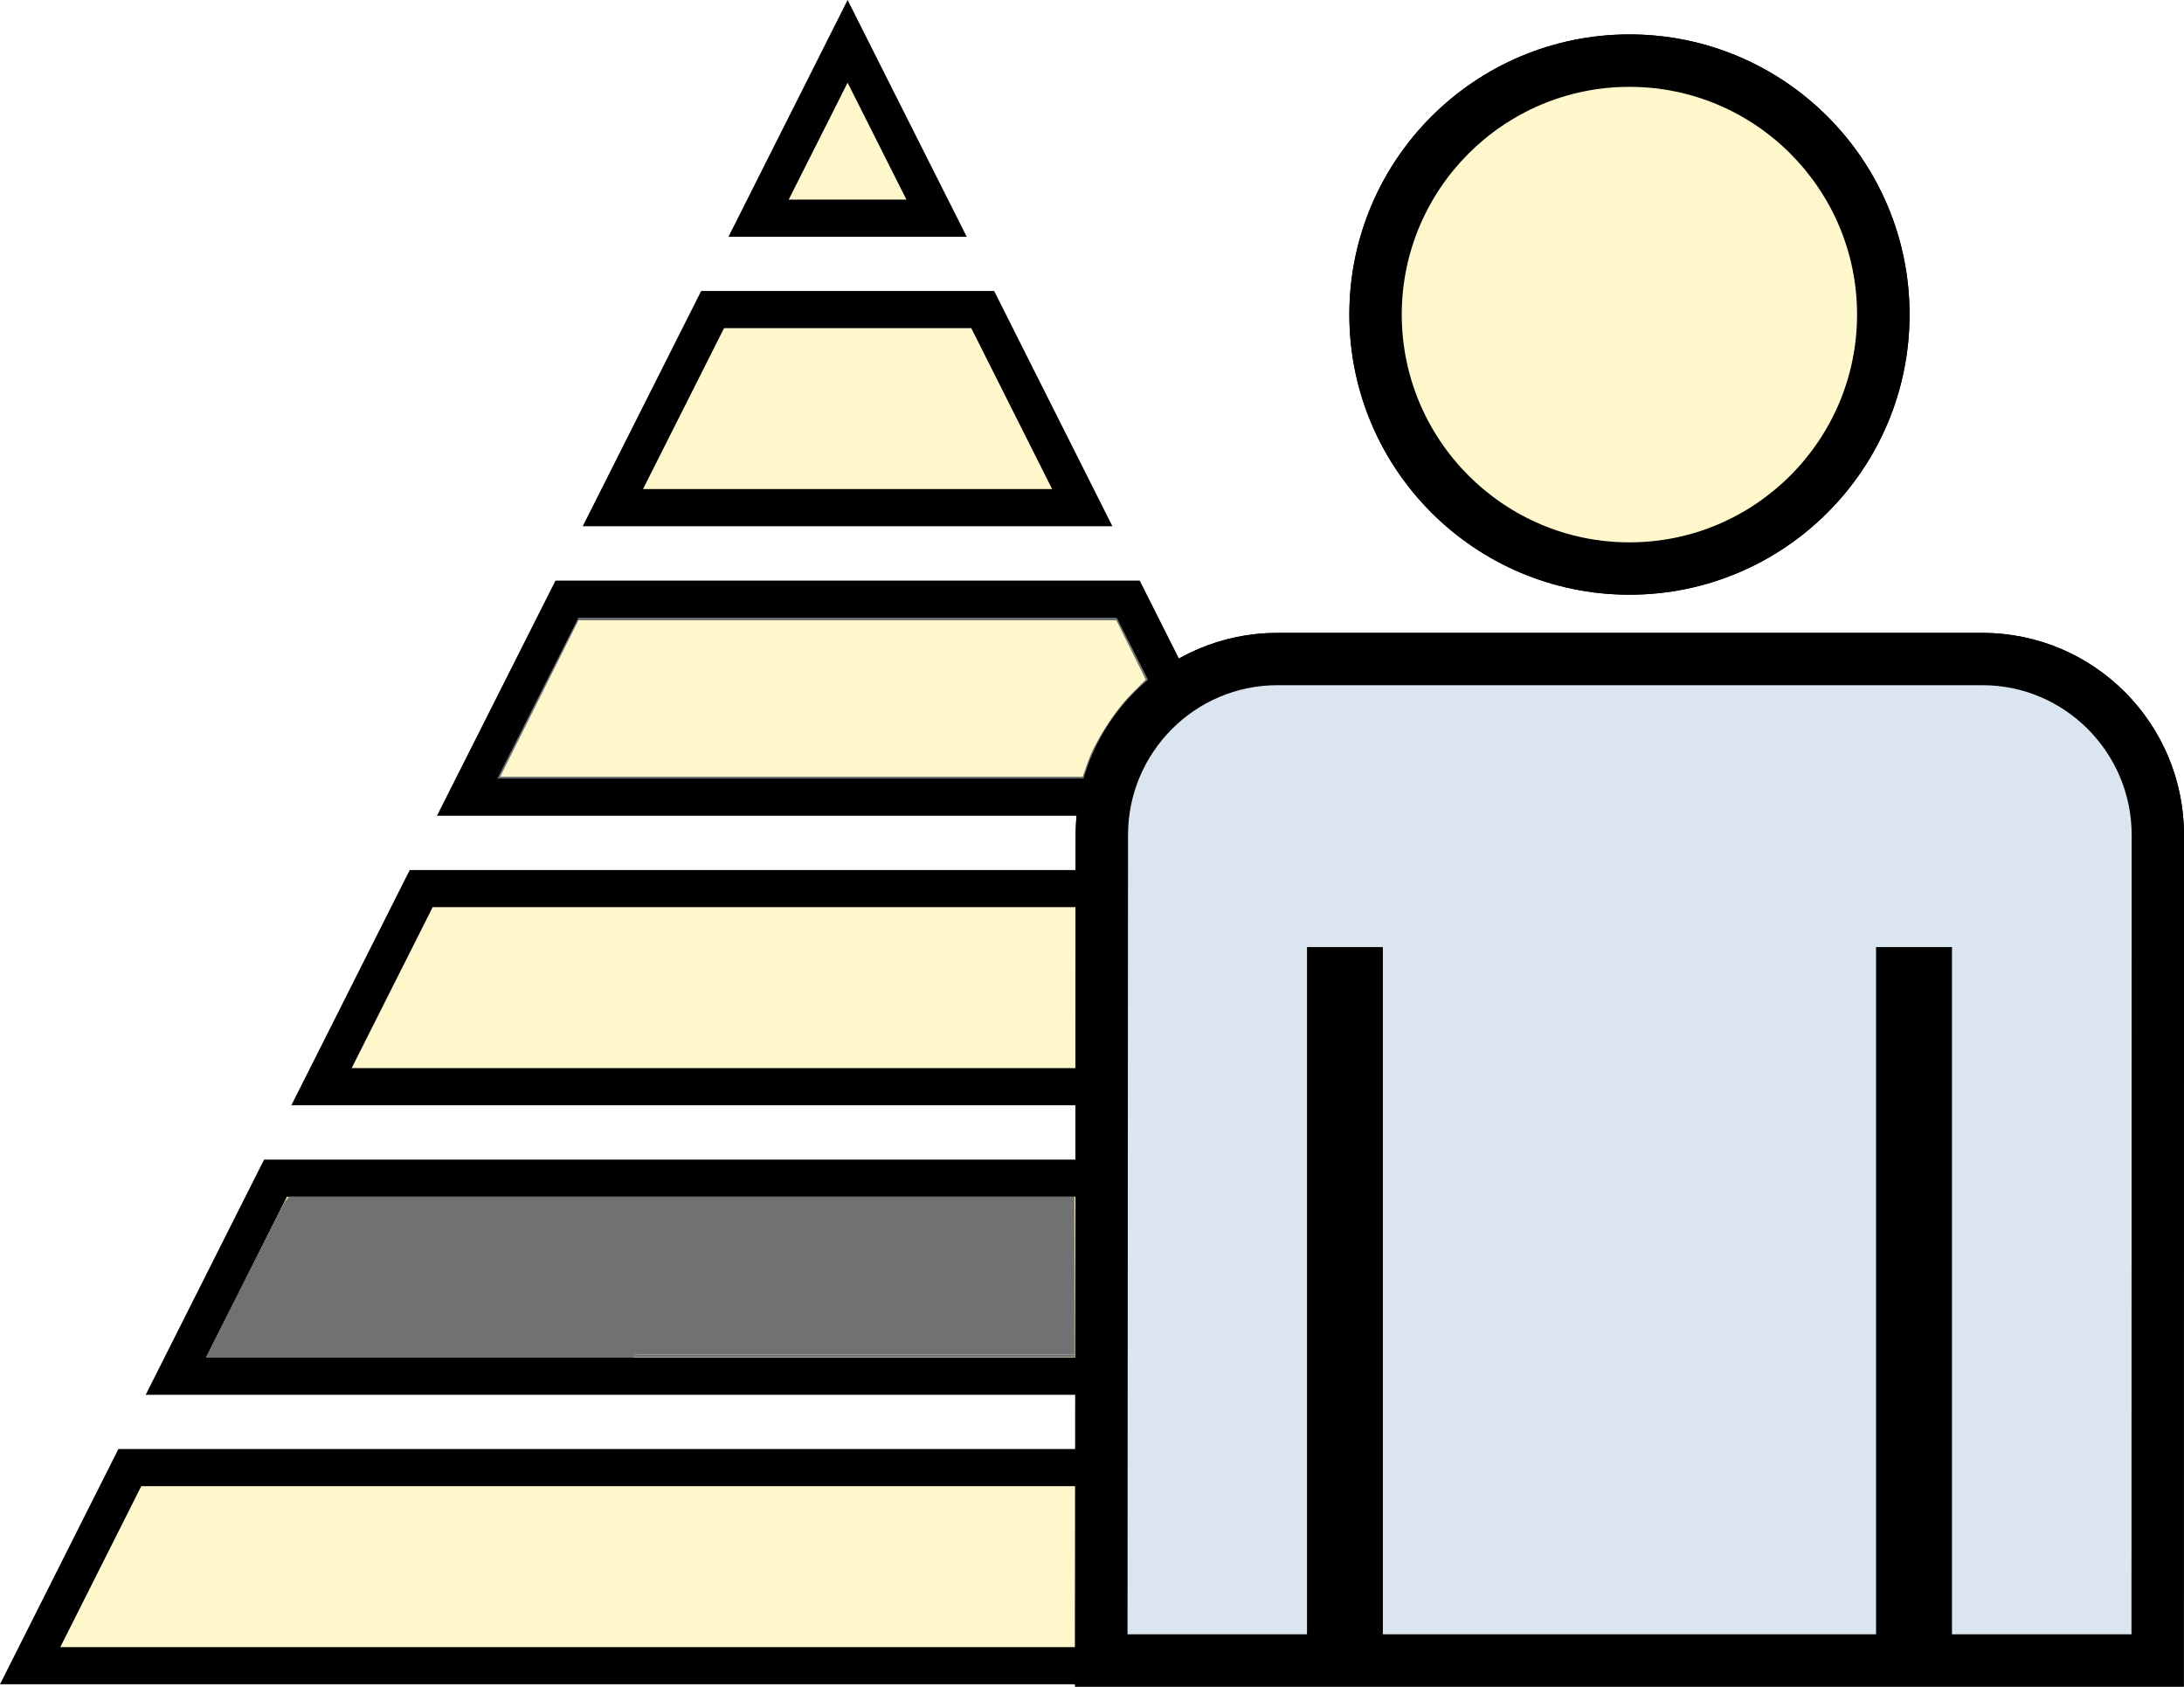
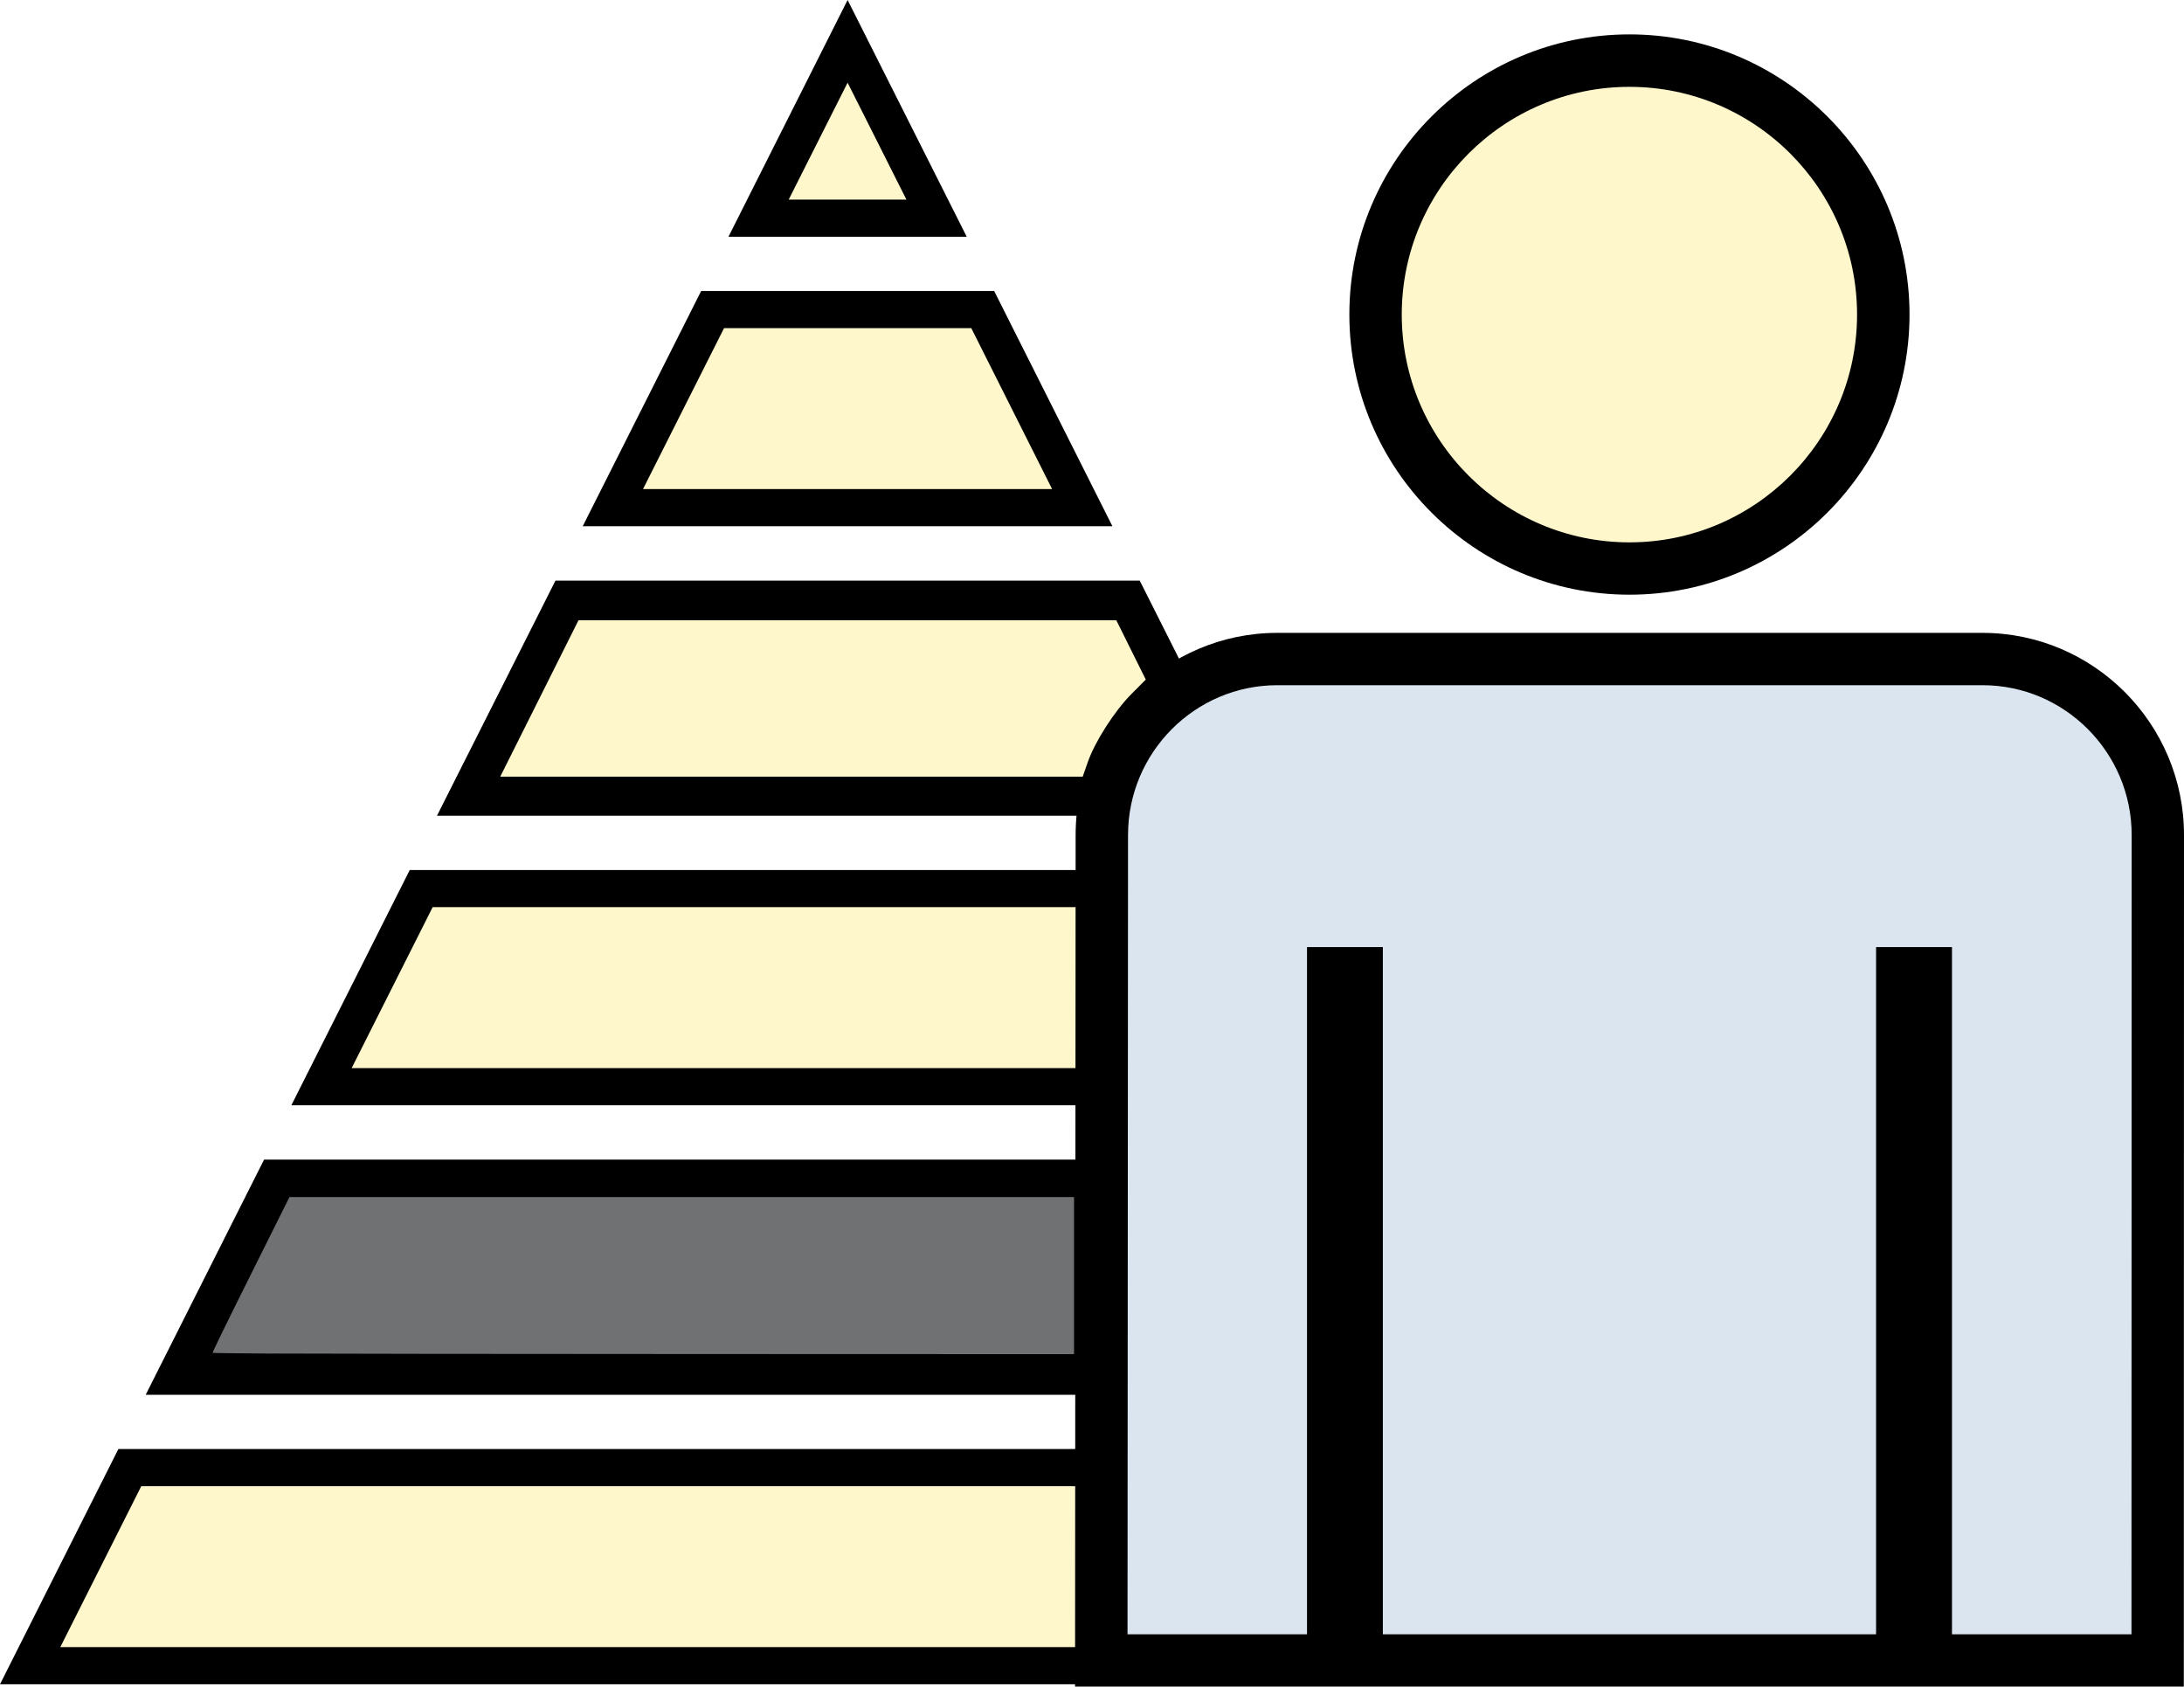
<svg xmlns="http://www.w3.org/2000/svg" version="1.1" id="Ebene_1" x="0px" y="0px" width="34.556" height="26.685" viewBox="0 0 34.556 26.685" enable-background="new 0 0 52 44" xml:space="preserve">
  <defs id="defs47">
- 	
- 	
- 	
- 	
- 	
- 	
- 	
- 	
- 	
- 	
- 	
- 	
- 	
- 	
- 	
- </defs>
-   <g id="total" transform="translate(-7.42,-8.129)">
-     <polygon points="7.42,34.777 34.24,34.777 32.368,31.055 9.293,31.055 " id="polygon2" />
-     <polygon fill="#fff7cc" points="33.288,34.189 8.374,34.189 9.655,31.643 32.006,31.643 " id="polygon4" />
-     <polygon points="22.716,11.875 18.946,11.875 20.831,8.129 " id="polygon6" />
-     <polygon fill="#fff7cc" points="19.899,11.287 21.762,11.287 20.831,9.437 " id="polygon8" />
-     <polygon points="16.64,16.455 25.021,16.455 23.15,12.733 18.514,12.733 " id="polygon10" />
-     <polygon fill="#fff7cc" points="24.067,15.867 17.594,15.867 18.876,13.321 22.788,13.321 " id="polygon12" />
-     <polygon points="16.39,17.609 14.812,20.742 26.849,20.742 25.272,17.609 " id="polygon14" />
-     <polygon points="16.209,17.315 25.453,17.315 27.326,21.035 14.334,21.035 " id="polygon16" />
-     <polygon fill="#707173" points="25.091,17.903 16.571,17.903 15.289,20.447 26.372,20.447 " id="polygon18" style="fill:#707173;fill-opacity:1" />
-     <polygon points="13.903,21.894 27.758,21.894 29.632,25.616 12.03,25.616 " id="polygon20" />
-     <polygon fill="#fff7cc" points="27.396,22.481 14.266,22.481 12.984,25.028 28.678,25.028 " id="polygon22" />
-     <polygon points="11.598,26.476 30.063,26.476 31.937,30.197 9.725,30.197 " id="polygon24" />
-     <polygon fill="#fff7cc" points="29.701,27.063 11.96,27.063 10.679,29.609 30.982,29.609 " id="polygon26" />
-     <circle fill="#e3e7f3" stroke="#000000" stroke-width="0.828" cx="33.202" cy="13.106" r="4.018" id="circle28" />
-     <g id="g40">
-       <path fill="#e3e7f3" stroke="#000000" stroke-width="0.828" d="M 38.787,18.557 H 27.63 c -1.54,0 -2.776,1.247 -2.776,2.785 L 24.845,34.4 h 3.386 V 23.527 h 0.654 V 34.4 h 8.633 V 23.527 h 0.653 V 34.4 h 3.387 l 0.004,-13.059 c 0,-1.537 -1.239,-2.784 -2.775,-2.784 z" id="path30" />
-       <path d="M 41.973,34.814 H 24.43 L 24.439,21.34 c 0,-1.764 1.431,-3.198 3.191,-3.198 h 11.157 c 1.758,0 3.189,1.435 3.189,3.199 z" id="path32" />
-       <path fill="#dbe5ef" d="m 41.145,33.986 0.003,-12.645 c 0,-1.307 -1.06,-2.371 -2.36,-2.371 H 27.63 c -1.302,0 -2.362,1.064 -2.362,2.371 L 25.26,33.986 H 28.1 V 23.113 h 1.2 v 10.873 h 7.804 V 23.113 h 1.201 v 10.873 z" id="path34" />
-       <path d="m 33.202,17.538 c -2.444,0 -4.432,-1.988 -4.432,-4.433 0,-2.444 1.988,-4.432 4.432,-4.432 2.443,0 4.431,1.988 4.431,4.432 0,2.445 -1.988,4.433 -4.431,4.433 z" id="path36" />
-       <path fill="#fff7cc" d="m 33.202,9.503 c -1.987,0 -3.603,1.616 -3.603,3.603 0,1.987 1.616,3.604 3.603,3.604 1.986,0 3.601,-1.617 3.601,-3.604 0,-1.987 -1.615,-3.603 -3.601,-3.603 z" id="path38" />
-     </g>
-     <path style="fill:#707173;fill-opacity:1;stroke-width:0.053" d="m 10.774,29.536 c 0,-0.015 0.275,-0.576 0.611,-1.247 l 0.611,-1.22 h 6.21 6.21 v 1.247 1.247 h -6.82 c -3.751,0 -6.82,-0.012 -6.82,-0.027 z" id="path754" />
-     <path style="fill:#707173;fill-opacity:1;stroke-width:0.009" d="m 10.832,29.318 c 0.079,-0.156 0.365,-0.726 0.637,-1.267 0.312,-0.62 0.499,-0.983 0.508,-0.983 0.009,0 -0.164,0.356 -0.487,1.002 -0.592,1.184 -0.724,1.456 -0.712,1.468 0.018,0.018 2.601,0.026 8.064,0.026 l 5.58,2.74e-4 0.002,-1.25 0.002,-1.25 0.002,1.269 0.002,1.269 H 17.561 10.689 Z" id="path756" />
-     <path style="fill:#707173;fill-opacity:1;stroke-width:0.009" d="m 11.735,29.545 c -0.52,-0.004 -0.948,-0.009 -0.95,-0.011 -0.007,-0.007 0.161,-0.352 0.692,-1.417 l 0.523,-1.049 h 6.207 6.207 v 1.243 1.243 l -5.866,-0.002 c -3.227,-8.88e-4 -6.292,-0.005 -6.812,-0.008 z" id="path758" />
-     <path style="fill:#707173;fill-opacity:1;stroke-width:0.009" d="m 11.735,29.545 c -0.52,-0.004 -0.948,-0.009 -0.95,-0.011 -0.007,-0.007 0.163,-0.356 0.692,-1.417 l 0.523,-1.049 h 6.207 6.207 v 1.243 1.243 l -5.866,-0.002 c -3.227,-8.88e-4 -6.292,-0.005 -6.812,-0.008 z" id="path760" />
-     <path style="fill:#707173;fill-opacity:1;stroke-width:0.009" d="m 11.735,29.545 c -0.52,-0.004 -0.948,-0.008 -0.95,-0.011 -0.007,-0.007 0.162,-0.355 0.692,-1.417 l 0.523,-1.049 h 6.207 6.207 v 1.243 1.243 l -5.866,-0.002 c -3.227,-8.92e-4 -6.292,-0.005 -6.812,-0.008 z" id="path762" />
-     <path style="fill:#707173;fill-opacity:1;stroke-width:0.009" d="" id="path764" />
-     <path style="fill:#707173;fill-opacity:1;stroke-width:0.009" d="" id="path766" />
-     <path style="fill:#707173;fill-opacity:1;stroke-width:0.004" d="m 10.757,29.472 c 0.036,-0.071 0.162,-0.32 0.278,-0.552 0.655,-1.303 0.913,-1.811 0.917,-1.8 0.003,0.009 -0.23,0.482 -0.623,1.268 -0.373,0.747 -0.538,1.085 -0.55,1.132 -0.003,0.012 0.003,7.66e-4 0.061,-0.123 0.1,-0.209 0.262,-0.537 0.703,-1.419 l 0.453,-0.907 h 2.724 2.724 v 1.246 1.246 l -0.438,-8e-5 c -0.951,-1.73e-4 -4.097,-0.008 -4.794,-0.012 -0.752,-0.004 -1.361,-0.01 -1.41,-0.014 -0.019,-0.002 -0.026,-9.85e-4 -0.021,0.002 0.01,0.006 0.332,0.012 0.994,0.016 0.637,0.004 3.797,0.011 4.993,0.012 l 0.677,6.9e-5 v 0.018 0.018 h -3.377 -3.377 z" id="path768" />
-     <path style="fill:#707173;fill-opacity:1;stroke-width:0.004" d="" id="path770" />
-     <path style="fill:#707173;fill-opacity:1;stroke-width:0.004" d="m 10.773,29.44 c 0.045,-0.089 0.175,-0.346 0.288,-0.571 0.197,-0.393 0.293,-0.584 0.534,-1.061 0.213,-0.421 0.355,-0.696 0.357,-0.689 0.003,0.009 -0.207,0.437 -0.618,1.259 -0.389,0.779 -0.514,1.035 -0.549,1.125 -0.014,0.035 -0.003,0.017 0.023,-0.037 0.082,-0.175 0.425,-0.87 0.882,-1.784 l 0.306,-0.612 h 2.724 2.724 v 1.246 1.246 l -0.44,-7.9e-5 c -0.951,-1.71e-4 -4.093,-0.008 -4.792,-0.012 -0.757,-0.004 -1.367,-0.01 -1.412,-0.014 -0.018,-0.002 -0.024,-9.86e-4 -0.019,0.002 0.01,0.006 0.334,0.012 0.996,0.016 0.64,0.004 3.799,0.011 4.991,0.012 l 0.677,6.8e-5 v 0.018 0.018 H 14.068 10.691 Z" id="path772" />
-     <path style="fill:#707173;fill-opacity:1;stroke-width:0.004" d="m 10.808,29.37 c 0.064,-0.127 0.19,-0.377 0.28,-0.556 0.669,-1.329 0.861,-1.705 0.864,-1.694 0.003,0.009 -0.145,0.31 -0.558,1.138 -0.404,0.809 -0.535,1.077 -0.591,1.205 -0.012,0.028 -0.022,0.051 -0.021,0.052 8.35e-4,8.36e-4 0.021,-0.04 0.046,-0.091 0.088,-0.184 0.354,-0.722 0.757,-1.529 l 0.411,-0.823 h 2.725 2.725 v 1.246 1.246 l -0.556,-6.4e-5 c -0.956,-1.11e-4 -3.884,-0.007 -4.669,-0.012 -0.762,-0.004 -1.381,-0.01 -1.42,-0.014 -0.015,-0.002 -0.02,-9.93e-4 -0.015,0.002 0.022,0.014 1.427,0.021 4.885,0.026 l 1.774,0.003 v 0.017 0.017 h -3.377 -3.377 z" id="path774" />
-     <path style="fill:#707173;fill-opacity:1;stroke-width:0.004" d="" id="path776" />
-     <path style="fill:#707173;fill-opacity:1" d="m 10.829,29.327 c 0.076,-0.151 0.208,-0.413 0.294,-0.583 0.373,-0.741 0.515,-1.022 0.628,-1.244 0.114,-0.224 0.199,-0.385 0.201,-0.38 0.003,0.009 -0.147,0.315 -0.489,0.999 -0.481,0.964 -0.684,1.38 -0.677,1.387 9.25e-4,9.25e-4 0.009,-0.014 0.018,-0.033 0.078,-0.168 0.317,-0.652 0.814,-1.647 l 0.378,-0.757 h 2.725 2.725 v 1.247 1.247 l -1.632,-0.003 c -2.878,-0.005 -4.915,-0.014 -5.015,-0.024 -0.017,-0.002 -0.018,-0.001 -0.008,0.002 0.018,0.006 0.359,0.011 0.842,0.014 0.24,0.001 0.49,0.003 0.557,0.004 0.067,0.001 0.804,0.003 1.639,0.004 0.835,0.001 1.548,0.003 1.586,0.004 0.038,9.66e-4 0.51,0.002 1.05,0.002 l 0.981,1.05e-4 v 0.018 0.018 h -3.377 -3.377 z" id="path778" />
-     <path style="fill:#707173;fill-opacity:1;stroke-width:0.004" d="m 10.721,29.542 c 0.031,-0.062 0.459,-0.913 0.713,-1.417 0.353,-0.7 0.515,-1.014 0.518,-1.005 0.003,0.009 -0.165,0.35 -0.629,1.282 -0.364,0.731 -0.481,0.97 -0.525,1.072 -0.025,0.058 -0.011,0.034 0.028,-0.048 0.085,-0.179 0.33,-0.675 0.739,-1.494 l 0.431,-0.862 h 2.725 2.725 v 1.246 1.246 l -0.851,9.95e-4 -0.851,9.94e-4 0.851,9.68e-4 0.851,9.67e-4 v 0.018 0.018 h -3.377 -3.377 z m 4.763,0.019 c -0.001,-0.001 -0.403,-0.002 -0.892,-0.003 -1.361,-9.54e-4 -3.003,-0.008 -3.664,-0.017 -0.102,-0.001 -0.114,-9.45e-4 -0.061,0.002 0.12,0.006 0.933,0.012 1.814,0.015 1.041,0.004 2.805,0.005 2.802,0.002 z m -4.688,-0.024 c -0.001,-0.001 -0.005,-0.001 -0.007,-3.08e-4 -0.003,0.001 -0.002,0.002 0.002,0.002 0.004,1.7e-4 0.006,-7.53e-4 0.005,-0.002 z" id="path780" />
-     <path style="fill:#707173;fill-opacity:1;stroke-width:0.004" d="m 10.735,29.515 c 0.088,-0.175 0.858,-1.704 0.924,-1.835 0.166,-0.326 0.275,-0.537 0.289,-0.557 0.035,-0.051 -0.099,0.224 -0.598,1.226 -0.355,0.712 -0.519,1.046 -0.541,1.102 -0.002,0.004 -0.008,0.018 -0.014,0.031 -0.006,0.013 -0.009,0.022 -0.007,0.02 0.002,-0.002 0.021,-0.04 0.042,-0.084 0.082,-0.172 0.311,-0.636 0.729,-1.474 l 0.436,-0.874 h 2.725 2.725 v 1.246 1.246 l -0.653,10e-4 -0.653,9.99e-4 0.653,9.65e-4 0.653,9.65e-4 v 0.018 0.018 h -3.377 -3.377 z m 5.379,0.049 c -0.005,-9.31e-4 -0.013,-9.31e-4 -0.018,0 -0.005,9.32e-4 -8.79e-4,0.002 0.009,0.002 0.01,0 0.014,-7.61e-4 0.009,-0.002 z m -1.253,-0.004 c -1.376,-0.002 -3.505,-0.012 -3.914,-0.018 -0.084,-0.001 -0.099,-9.13e-4 -0.057,0.001 0.169,0.009 2.02,0.018 3.605,0.018 0.474,-1.63e-4 0.638,-6.4e-4 0.365,-0.001 z" id="path782" />
-     <path style="fill:#707173;fill-opacity:1;stroke-width:0.004" d="m 10.897,29.192 c 0.893,-1.774 1.051,-2.085 1.055,-2.072 0.003,0.009 -0.143,0.307 -0.568,1.159 -0.384,0.771 -0.511,1.029 -0.567,1.152 -0.04,0.088 -0.018,0.049 0.041,-0.075 0.112,-0.233 0.314,-0.639 0.726,-1.463 l 0.411,-0.823 h 2.725 2.725 v 1.246 1.246 l -0.509,0.001 -0.509,0.001 0.509,9.61e-4 0.509,9.62e-4 v 0.018 0.018 h -3.377 -3.377 z m 2.893,0.367 c -0.011,-7.86e-4 -0.031,-7.93e-4 -0.043,-1.6e-5 -0.012,7.78e-4 -0.003,0.001 0.02,0.001 0.024,8e-6 0.034,-6.27e-4 0.023,-0.001 z m 0.873,-5.4e-5 c -0.156,-5.66e-4 -0.412,-5.66e-4 -0.568,0 -0.156,5.65e-4 -0.028,0.001 0.284,0.001 0.313,0 0.44,-4.63e-4 0.284,-0.001 z m -1.81,-0.005 c -0.4,-0.002 -0.993,-0.005 -1.318,-0.007 -0.325,-0.003 -0.592,-0.004 -0.593,-0.003 -0.005,0.005 1.194,0.013 2.047,0.013 l 0.59,3.2e-5 -0.727,-0.003 z m 0.757,0.001 c -0.005,-9.27e-4 -0.014,-9.51e-4 -0.02,-5.3e-5 -0.006,8.98e-4 -0.002,0.002 0.009,0.002 0.011,3.1e-5 0.016,-7.06e-4 0.011,-0.002 z m -2.705,-0.016 c -0.008,-8.46e-4 -0.02,-8.31e-4 -0.027,3.1e-5 -0.007,8.63e-4 -3.04e-4,0.002 0.015,0.002 0.015,-1.6e-5 0.021,-7.24e-4 0.013,-0.002 z m -0.109,-0.054 c -0.001,-0.001 -0.003,9.65e-4 -0.005,0.005 -0.002,0.006 -0.002,0.006 0.002,0.002 0.003,-0.003 0.004,-0.006 0.003,-0.007 z" id="path784" />
-     <path style="fill:#707173;fill-opacity:1;stroke-width:0.004" d="m 10.696,29.591 c 0.004,-0.01 0.182,-0.363 0.566,-1.126 0.47,-0.932 0.661,-1.308 0.685,-1.342 0.035,-0.05 -0.091,0.209 -0.54,1.109 -0.401,0.805 -0.531,1.069 -0.588,1.195 -0.041,0.091 -0.021,0.055 0.036,-0.063 0.104,-0.217 0.286,-0.583 0.714,-1.439 l 0.427,-0.854 h 2.725 2.725 v 1.246 1.246 l -0.372,0.001 -0.372,10e-4 0.372,9.57e-4 0.372,9.56e-4 v 0.018 0.018 h -3.377 -3.377 z m 3.855,-0.031 c -0.08,-5.9e-4 -0.21,-5.9e-4 -0.289,10e-7 -0.079,5.91e-4 -0.013,0.001 0.146,0.001 0.159,-1e-6 0.223,-4.84e-4 0.143,-0.001 z m -1.36,-0.004 c -0.479,-0.002 -1.786,-0.009 -2.008,-0.012 -0.126,-0.001 -0.228,-0.002 -0.227,-4.42e-4 0.005,0.005 1.223,0.013 1.988,0.013 0.265,-1.39e-4 0.376,-6.1e-4 0.246,-0.001 z m -2.294,-0.016 c -0.004,-9.82e-4 -0.01,-9.82e-4 -0.014,0 -0.004,9.83e-4 -6.84e-4,0.002 0.007,0.002 0.007,0 0.011,-8.03e-4 0.007,-0.002 z" id="path786" />
-     <path style="fill:#707173;fill-opacity:1;stroke-width:0.004" d="m 10.692,29.598 c 0.001,-0.003 0.259,-0.515 0.598,-1.188 0.488,-0.969 0.658,-1.301 0.662,-1.29 0.003,0.01 -0.121,0.263 -0.638,1.304 -0.343,0.689 -0.441,0.888 -0.49,0.996 -0.04,0.087 -0.023,0.058 0.028,-0.048 0.104,-0.215 0.375,-0.763 0.752,-1.515 l 0.393,-0.786 h 2.725 2.725 v 1.246 1.246 l -0.272,0.001 -0.272,10e-4 0.272,9.5e-4 0.272,9.49e-4 v 0.018 0.018 h -3.377 c -1.858,0 -3.377,-0.001 -3.376,-0.003 z m 3.733,-0.039 c -0.015,-7.51e-4 -0.038,-7.51e-4 -0.053,0 -0.015,7.52e-4 -0.003,0.001 0.026,0.001 0.029,0 0.041,-6.15e-4 0.026,-0.001 z m -1.369,-0.004 c -0.097,-5.81e-4 -0.256,-5.81e-4 -0.354,0 -0.097,5.82e-4 -0.018,0.001 0.177,0.001 0.194,0 0.274,-4.75e-4 0.177,-0.001 z m -0.615,-0.002 c -8.95e-4,-7.92e-4 -0.27,-0.002 -0.597,-0.003 -0.328,-9.22e-4 -0.491,-6.93e-4 -0.363,5.1e-4 0.289,0.003 0.963,0.005 0.961,0.003 z m -1.28,-0.009 c -0.035,-6.47e-4 -0.093,-6.48e-4 -0.129,-3e-6 -0.036,6.45e-4 -0.008,0.001 0.063,0.001 0.071,1e-6 0.1,-5.27e-4 0.066,-0.001 z" id="path788" />
-     <path style="fill:#707173;fill-opacity:1;stroke-width:0.004" d="m 10.691,29.599 c 0,-0.001 0.019,-0.039 0.042,-0.085 0.023,-0.046 0.133,-0.262 0.243,-0.481 0.712,-1.418 0.971,-1.926 0.976,-1.913 0.003,0.009 -0.118,0.257 -0.511,1.046 -0.46,0.925 -0.652,1.316 -0.637,1.301 0.002,-0.002 0.026,-0.05 0.052,-0.105 0.097,-0.202 0.341,-0.695 0.737,-1.485 l 0.403,-0.806 h 2.725 2.725 v 1.246 1.246 l -0.177,0.001 -0.177,0.001 0.177,9.36e-4 0.177,9.35e-4 v 0.018 0.018 h -3.377 c -1.857,0 -3.377,-9.68e-4 -3.377,-0.002 z m 2.29,-0.044 c -0.056,-6.1e-4 -0.149,-6.1e-4 -0.205,0 -0.056,6.1e-4 -0.01,0.001 0.103,0.001 0.113,0 0.159,-4.99e-4 0.103,-0.001 z m -0.762,-0.004 c -0.086,-5.86e-4 -0.228,-5.86e-4 -0.314,0 -0.086,5.87e-4 -0.016,0.001 0.157,0.001 0.173,0 0.244,-4.8e-4 0.157,-0.001 z m -0.601,-0.004 c -0.033,-6.53e-4 -0.087,-6.54e-4 -0.121,-3e-6 -0.034,6.51e-4 -0.007,0.001 0.059,0.001 0.067,2e-6 0.094,-5.31e-4 0.062,-0.001 z m -0.487,-0.004 c -0.021,-7.02e-4 -0.055,-7.02e-4 -0.076,0 -0.021,7.02e-4 -0.004,0.001 0.038,0.001 0.042,0 0.059,-5.75e-4 0.038,-0.001 z" id="path790" />
-     <path style="fill:#707173;fill-opacity:1;stroke-width:0.004" d="m 10.691,29.6 c 0,-0.003 0.946,-1.879 1.06,-2.102 0.147,-0.288 0.199,-0.385 0.201,-0.378 0.002,0.005 -0.032,0.078 -0.102,0.222 -0.029,0.06 -0.068,0.139 -0.086,0.176 -0.018,0.037 -0.152,0.307 -0.299,0.602 -0.431,0.866 -0.651,1.313 -0.647,1.317 7.08e-4,7.08e-4 0.053,-0.105 0.116,-0.234 0.063,-0.129 0.328,-0.662 0.589,-1.184 l 0.474,-0.948 h 2.725 2.725 v 1.246 1.246 l -0.122,0.001 -0.122,0.001 0.122,9.18e-4 0.122,9.19e-4 v 0.018 0.018 h -3.377 c -1.857,0 -3.377,-6.96e-4 -3.377,-0.002 z m 2.235,-0.044 c -0.018,-7.24e-4 -0.047,-7.24e-4 -0.064,0 -0.018,7.23e-4 -0.003,0.001 0.032,0.001 0.035,0 0.05,-5.93e-4 0.032,-0.001 z m -0.773,-0.004 c -0.05,-6.18e-4 -0.132,-6.18e-4 -0.184,-1e-6 -0.051,6.17e-4 -0.01,0.001 0.091,0.001 0.101,1e-6 0.143,-5.04e-4 0.093,-0.001 z m -0.574,-0.004 c -0.018,-7.24e-4 -0.047,-7.24e-4 -0.064,0 -0.018,7.24e-4 -0.003,0.001 0.032,0.001 0.035,0 0.05,-5.92e-4 0.032,-0.001 z m -0.469,-0.004 c -0.011,-7.89e-4 -0.03,-7.89e-4 -0.041,0 -0.011,7.89e-4 -0.002,0.001 0.021,0.001 0.023,0 0.032,-6.46e-4 0.021,-0.001 z m -0.294,-0.1 c 0,-0.005 -0.002,-0.003 -0.007,0.009 -0.004,0.009 -0.004,0.009 0.001,0.002 0.003,-0.004 0.006,-0.009 0.006,-0.011 z" id="path792" />
-     <path style="fill:#707173;fill-opacity:1;stroke-width:0.004" d="m 10.691,29.599 c 0,-0.001 0.042,-0.085 0.093,-0.187 0.051,-0.101 0.229,-0.454 0.395,-0.784 0.534,-1.061 0.754,-1.492 0.77,-1.51 0.022,-0.024 -0.074,0.175 -0.461,0.953 -0.451,0.905 -0.67,1.352 -0.667,1.356 7.85e-4,7.85e-4 0.017,-0.031 0.036,-0.07 0.088,-0.183 0.893,-1.801 1.128,-2.266 l 0.011,-0.022 h 2.725 2.725 v 1.246 1.246 l -0.085,0.001 -0.085,0.001 0.085,8.96e-4 0.085,8.96e-4 v 0.018 0.018 h -3.377 c -1.857,0 -3.377,-9.77e-4 -3.377,-0.002 z m 1.423,-0.048 c -0.029,-6.68e-4 -0.074,-6.66e-4 -0.102,4e-6 -0.027,6.71e-4 -0.004,0.001 0.052,0.001 0.056,-2e-6 0.078,-5.5e-4 0.05,-0.001 z m -0.553,-0.004 c -0.008,-8.43e-4 -0.021,-8.43e-4 -0.029,0 -0.008,8.42e-4 -0.002,0.002 0.015,0.002 0.016,0 0.023,-6.9e-4 0.015,-0.002 z m -0.463,-0.004 c -0.005,-9.31e-4 -0.013,-9.31e-4 -0.018,0 -0.005,9.31e-4 -8.79e-4,0.002 0.009,0.002 0.01,0 0.014,-7.62e-4 0.009,-0.002 z" id="path794" />
-     <path style="fill:#707173;fill-opacity:1;stroke-width:0.004" d="m 10.691,29.599 c 0,-0.001 0.05,-0.101 0.111,-0.222 0.061,-0.121 0.241,-0.477 0.399,-0.792 0.576,-1.144 0.747,-1.478 0.751,-1.466 0.003,0.01 -0.1,0.222 -0.567,1.162 -0.193,0.388 -0.373,0.752 -0.401,0.809 -0.091,0.186 -0.16,0.329 -0.158,0.33 7.04e-4,7.04e-4 0.049,-0.096 0.107,-0.214 0.058,-0.119 0.276,-0.558 0.485,-0.977 0.209,-0.419 0.424,-0.851 0.479,-0.96 l 0.098,-0.198 2.726,-1.73e-4 2.726,-1.74e-4 v 1.246 1.246 l -0.054,0.001 -0.054,0.001 0.054,8.56e-4 0.054,8.57e-4 v 0.018 0.018 h -3.377 c -1.857,0 -3.377,-10e-4 -3.377,-0.002 z m 1.392,-0.047 c -0.011,-7.89e-4 -0.03,-7.89e-4 -0.041,0 -0.011,7.89e-4 -0.002,0.001 0.021,0.001 0.023,0 0.032,-6.45e-4 0.021,-0.001 z" id="path796" />
-     <path style="fill:#707173;fill-opacity:1;stroke-width:0.004" d="m 10.691,29.599 c 0,-0.001 0.117,-0.235 0.26,-0.519 0.143,-0.284 0.328,-0.651 0.411,-0.815 0.373,-0.74 0.574,-1.132 0.587,-1.146 0.023,-0.024 -0.058,0.143 -0.545,1.123 -0.358,0.721 -0.55,1.11 -0.548,1.112 6.95e-4,6.94e-4 0.055,-0.108 0.121,-0.242 0.066,-0.134 0.322,-0.648 0.568,-1.142 l 0.448,-0.899 h 2.726 2.726 v 1.246 1.246 l -0.038,0.001 -0.038,0.001 0.038,8.18e-4 0.038,8.17e-4 v 0.018 0.018 h -3.377 c -1.857,0 -3.377,-9.64e-4 -3.377,-0.002 z m 0.164,-0.238 c 0,-0.002 -0.006,0.007 -0.013,0.021 -0.007,0.014 -0.013,0.027 -0.013,0.029 0,0.002 0.006,-0.007 0.013,-0.021 0.007,-0.014 0.013,-0.027 0.013,-0.029 z" id="path798" />
-     <path style="fill:#707173;fill-opacity:1;stroke-width:0.004" d="m 10.691,29.599 c 0,-0.002 0.167,-0.335 0.696,-1.384 0.359,-0.712 0.548,-1.081 0.562,-1.096 0.023,-0.024 -0.057,0.141 -0.526,1.084 -0.355,0.714 -0.562,1.133 -0.56,1.135 6.51e-4,6.5e-4 0.052,-0.101 0.113,-0.226 0.062,-0.125 0.316,-0.636 0.564,-1.135 l 0.452,-0.907 h 2.726 2.726 v 1.246 1.246 l -0.028,0.001 -0.028,0.001 0.028,7.76e-4 0.028,7.76e-4 v 0.018 0.018 h -3.377 c -1.857,0 -3.377,-10e-4 -3.377,-0.002 z m 0.151,-0.209 c 0.006,-0.011 0.009,-0.021 0.009,-0.021 -8e-4,-8e-4 -0.006,0.008 -0.012,0.02 -0.006,0.012 -0.01,0.021 -0.009,0.021 10e-4,0 0.006,-0.009 0.012,-0.02 z" id="path800" />
-     <path style="fill:#707173;fill-opacity:1;stroke-width:0.004" d="m 10.691,29.599 c 0,-0.005 0.934,-1.858 1.085,-2.152 0.134,-0.262 0.173,-0.335 0.176,-0.327 0.003,0.009 -0.092,0.205 -0.362,0.749 -0.422,0.85 -0.66,1.331 -0.659,1.333 7.84e-4,7.84e-4 0.053,-0.104 0.117,-0.232 0.063,-0.128 0.302,-0.608 0.531,-1.066 l 0.415,-0.833 h 2.726 2.726 v 1.246 1.246 l -0.021,0.001 -0.021,0.001 0.021,7.23e-4 0.021,7.22e-4 v 0.018 0.018 h -3.377 c -1.857,0 -3.377,-10e-4 -3.377,-0.002 z m 0.152,-0.214 c 0,-0.002 -0.003,4.88e-4 -0.006,0.006 -0.003,0.005 -0.006,0.012 -0.006,0.014 0,0.002 0.003,-4.88e-4 0.006,-0.006 0.003,-0.005 0.006,-0.012 0.006,-0.014 z m 0.078,-0.16 c 0,-0.002 -0.011,0.018 -0.025,0.045 -0.014,0.027 -0.025,0.051 -0.025,0.053 0,0.002 0.011,-0.018 0.025,-0.045 0.014,-0.027 0.025,-0.051 0.025,-0.053 z" id="path802" />
-     <path style="fill:#707173;fill-opacity:1;stroke-width:0.004" d="m 10.691,29.599 c 0,-0.005 0.93,-1.848 1.089,-2.16 0.136,-0.265 0.169,-0.327 0.172,-0.319 0.004,0.011 -0.108,0.239 -0.649,1.327 -0.124,0.249 -0.225,0.453 -0.224,0.454 6.59e-4,6.58e-4 0.207,-0.411 0.458,-0.915 l 0.457,-0.916 h 2.726 2.726 v 1.246 1.246 l -0.015,0.002 -0.015,0.002 0.015,6.57e-4 0.015,6.56e-4 v 0.018 0.018 h -3.377 c -1.857,0 -3.377,-0.001 -3.377,-0.003 z m 0.148,-0.207 c -0.001,-0.001 -0.003,9.65e-4 -0.005,0.005 -0.002,0.006 -0.002,0.006 0.002,0.002 0.003,-0.003 0.004,-0.006 0.003,-0.007 z m 0.075,-0.152 c 0,-0.002 -0.009,0.013 -0.019,0.033 -0.011,0.02 -0.019,0.039 -0.019,0.041 0,0.002 0.009,-0.013 0.019,-0.033 0.011,-0.02 0.019,-0.039 0.019,-0.041 z m 0.152,-0.309 c 0,-0.002 -0.027,0.05 -0.06,0.115 -0.033,0.066 -0.06,0.121 -0.06,0.123 0,0.002 0.027,-0.05 0.06,-0.115 0.033,-0.066 0.06,-0.121 0.06,-0.123 z" id="path804" />
-     <path style="fill:#707173;fill-opacity:1;stroke-width:0.004" d="m 10.691,29.599 c 0,-0.005 0.926,-1.842 1.095,-2.171 0.13,-0.253 0.163,-0.315 0.166,-0.308 0.003,0.01 -0.073,0.167 -0.505,1.038 -0.188,0.378 -0.341,0.688 -0.34,0.688 5.81e-4,5.81e-4 0.2,-0.399 0.444,-0.887 l 0.443,-0.888 h 2.726 2.726 v 1.246 1.246 l -0.011,0.002 -0.011,0.002 0.011,5.85e-4 c 0.01,5.47e-4 0.011,0.002 0.011,0.018 v 0.018 h -3.377 c -1.857,0 -3.377,-0.001 -3.377,-0.003 z m 0.218,-0.351 c 0,-0.002 -0.007,0.009 -0.015,0.025 -0.008,0.016 -0.015,0.031 -0.015,0.033 0,0.002 0.007,-0.009 0.015,-0.025 0.008,-0.016 0.015,-0.031 0.015,-0.033 z m 0.144,-0.293 c 0,-0.002 -0.023,0.041 -0.05,0.096 -0.028,0.055 -0.05,0.101 -0.05,0.104 0,0.002 0.023,-0.041 0.05,-0.096 0.028,-0.055 0.05,-0.101 0.05,-0.104 z" id="path806" />
-     <path style="fill:#707173;fill-opacity:1;stroke-width:0.004" d="m 10.691,29.599 c 0,-0.005 0.93,-1.849 1.099,-2.179 0.125,-0.243 0.159,-0.308 0.162,-0.3 0.003,0.01 -0.077,0.176 -0.367,0.759 -0.116,0.233 -0.21,0.424 -0.209,0.425 6.02e-4,6.02e-4 0.14,-0.277 0.31,-0.616 l 0.308,-0.617 h 2.726 2.726 v 1.246 1.246 l -0.009,0.002 -0.009,0.002 0.009,5.32e-4 c 0.008,4.68e-4 0.009,0.003 0.009,0.018 v 0.018 h -3.377 c -1.857,0 -3.377,-0.001 -3.377,-0.003 z m 0.203,-0.318 c 0.004,-0.009 0.007,-0.017 0.007,-0.017 -8.19e-4,-8.19e-4 -0.005,0.006 -0.01,0.016 -0.011,0.022 -0.008,0.023 0.003,0.002 z m 0.148,-0.302 c 0,-0.002 -0.018,0.032 -0.041,0.076 -0.022,0.044 -0.041,0.082 -0.041,0.084 0,0.002 0.018,-0.032 0.041,-0.076 0.022,-0.044 0.041,-0.082 0.041,-0.084 z m 0.27,-0.543 c 0,-0.002 -0.038,0.073 -0.086,0.166 -0.047,0.093 -0.086,0.172 -0.086,0.174 0,0.002 0.038,-0.073 0.086,-0.166 0.047,-0.093 0.086,-0.172 0.086,-0.174 z m 0.007,-0.016 c -0.001,-0.001 -0.003,9.65e-4 -0.005,0.005 -0.002,0.006 -0.002,0.006 0.002,0.002 0.003,-0.003 0.004,-0.006 0.003,-0.007 z" id="path808" />
-     <path style="fill:#707173;fill-opacity:1;stroke-width:0.004" d="m 10.691,29.599 c 0,-0.006 0.936,-1.862 1.103,-2.187 0.124,-0.243 0.155,-0.3 0.158,-0.292 0.003,0.01 -0.071,0.164 -0.349,0.724 -0.108,0.218 -0.196,0.397 -0.196,0.397 6.02e-4,6.02e-4 0.133,-0.262 0.294,-0.585 l 0.293,-0.586 h 2.726 2.726 v 1.246 c 0,1.183 -3.43e-4,1.246 -0.007,1.248 -0.006,0.002 -0.006,0.002 0,0.002 0.005,3.6e-4 0.007,0.004 0.007,0.018 v 0.018 h -3.377 c -1.857,0 -3.377,-0.001 -3.377,-0.003 z m 0.207,-0.327 c 0,-0.005 -0.002,-0.003 -0.007,0.009 -0.004,0.009 -0.004,0.009 0.001,0.002 0.003,-0.004 0.006,-0.009 0.006,-0.011 z m 0.132,-0.27 c 0,-0.002 -0.014,0.023 -0.031,0.057 -0.017,0.033 -0.031,0.062 -0.031,0.064 0,0.002 0.014,-0.023 0.031,-0.057 0.017,-0.033 0.031,-0.062 0.031,-0.064 z m 0.258,-0.52 c 0,-0.002 -0.031,0.057 -0.068,0.131 -0.037,0.074 -0.068,0.137 -0.068,0.139 0,0.002 0.031,-0.057 0.068,-0.131 0.037,-0.074 0.068,-0.137 0.068,-0.139 z" id="path810" />
-     <path style="fill:#707173;fill-opacity:1;stroke-width:0.004" d="m 10.691,29.6 c 0,-0.007 0.91,-1.812 1.108,-2.199 0.117,-0.229 0.15,-0.288 0.152,-0.281 0.003,0.01 -0.071,0.163 -0.331,0.688 -0.101,0.203 -0.183,0.369 -0.182,0.37 6.03e-4,6.03e-4 0.126,-0.248 0.278,-0.553 l 0.277,-0.554 h 2.726 2.726 v 1.246 c 0,0.993 -9.91e-4,1.246 -0.005,1.248 -0.004,0.002 -0.004,0.002 0,0.002 0.003,1.98e-4 0.005,0.007 0.005,0.018 v 0.018 h -3.377 c -1.857,0 -3.377,-8.87e-4 -3.377,-0.002 z m 0.311,-0.538 c 0.014,-0.028 0.025,-0.052 0.024,-0.053 -7.51e-4,-7.51e-4 -0.013,0.022 -0.028,0.051 -0.014,0.029 -0.025,0.053 -0.024,0.053 10e-4,0 0.013,-0.023 0.028,-0.051 z m 0.217,-0.438 c 0.026,-0.052 0.047,-0.095 0.046,-0.096 -7.36e-4,-7.36e-4 -0.023,0.042 -0.049,0.094 -0.026,0.053 -0.047,0.096 -0.046,0.096 0.001,0 0.023,-0.042 0.049,-0.094 z" id="path812" />
-     <path style="fill:#707173;fill-opacity:1;stroke-width:0.004" d="m 10.691,29.599 c 0,-0.005 0.749,-1.493 1.007,-1.999 0.196,-0.386 0.251,-0.489 0.254,-0.48 0.003,0.009 -0.066,0.153 -0.318,0.661 -0.095,0.192 -0.173,0.35 -0.172,0.35 6.03e-4,6.03e-4 0.121,-0.238 0.267,-0.53 l 0.265,-0.531 h 2.726 2.726 v 1.246 c 0,0.993 -9.91e-4,1.246 -0.005,1.248 -0.004,0.002 -0.004,0.002 0,0.002 0.003,1.98e-4 0.005,0.007 0.005,0.018 v 0.018 h -3.377 c -1.857,0 -3.377,-0.001 -3.377,-0.003 z m 0.309,-0.533 c 0.009,-0.017 0.015,-0.032 0.015,-0.033 -7.71e-4,-7.72e-4 -0.009,0.013 -0.018,0.032 -0.009,0.018 -0.016,0.033 -0.015,0.033 10e-4,0 0.009,-0.014 0.018,-0.032 z m 0.19,-0.388 c -0.001,-0.001 -0.003,9.65e-4 -0.005,0.005 -0.002,0.006 -0.002,0.006 0.002,0.002 0.003,-0.003 0.004,-0.006 0.003,-0.007 z m 0.03,-0.057 c 0.014,-0.028 0.025,-0.052 0.024,-0.053 -7.51e-4,-7.51e-4 -0.013,0.022 -0.028,0.051 -0.014,0.029 -0.025,0.053 -0.024,0.053 10e-4,0 0.013,-0.023 0.028,-0.051 z" id="path814" />
-     <path style="fill:#707173;fill-opacity:1;stroke-width:0.004" d="m 10.691,29.6 c 0,-0.006 0.709,-1.415 1.017,-2.02 0.186,-0.367 0.241,-0.469 0.244,-0.46 0.003,0.009 -0.067,0.154 -0.302,0.63 -0.089,0.179 -0.161,0.326 -0.161,0.327 6.03e-4,6.03e-4 0.114,-0.226 0.253,-0.503 l 0.252,-0.504 h 2.726 2.726 v 1.246 c 0,0.993 -9.91e-4,1.246 -0.005,1.248 -0.004,0.002 -0.004,0.002 0,0.002 0.003,1.98e-4 0.005,0.007 0.005,0.018 v 0.018 h -3.377 c -1.857,0 -3.377,-8.85e-4 -3.377,-0.002 z m 0.311,-0.537 c 0.003,-0.007 0.006,-0.013 0.005,-0.014 -8.47e-4,-8.47e-4 -0.004,0.005 -0.008,0.012 -0.008,0.017 -0.005,0.018 0.003,0.002 z m 0.208,-0.424 c -0.001,-0.001 -0.003,9.65e-4 -0.005,0.005 -0.002,0.006 -0.002,0.006 0.002,0.002 0.003,-0.003 0.004,-0.006 0.003,-0.007 z m 0.012,-0.023 c -0.001,-0.001 -0.003,9.65e-4 -0.005,0.005 -0.002,0.006 -0.002,0.006 0.002,0.002 0.003,-0.003 0.004,-0.006 0.003,-0.007 z" id="path816" />
-     <path style="fill:#707173;fill-opacity:1;stroke-width:0.004" d="m 10.691,29.599 c 0,-0.005 0.757,-1.51 1.021,-2.027 0.184,-0.361 0.237,-0.462 0.24,-0.452 0.003,0.009 -0.061,0.143 -0.289,0.602 -0.084,0.168 -0.151,0.307 -0.151,0.307 6.09e-4,6.09e-4 0.109,-0.215 0.241,-0.479 l 0.24,-0.48 h 2.726 2.726 l -3.9e-5,1.266 -3.9e-5,1.266 h -3.377 c -1.857,0 -3.377,-0.001 -3.377,-0.003 z m 0.312,-0.542 c -0.001,-0.001 -0.003,9.66e-4 -0.005,0.005 -0.002,0.006 -0.002,0.006 0.002,0.002 0.003,-0.003 0.004,-0.006 0.003,-0.007 z" id="path818" />
-     <path style="fill:#707173;fill-opacity:1;stroke-width:0.004" d="m 10.691,29.599 c 0,-0.005 0.776,-1.546 1.028,-2.042 0.177,-0.348 0.229,-0.446 0.232,-0.437 0.003,0.009 -0.06,0.141 -0.275,0.575 -0.08,0.162 -0.145,0.295 -0.145,0.296 6.38e-4,6.37e-4 0.105,-0.206 0.231,-0.46 l 0.23,-0.461 h 2.726 2.726 v 1.266 1.266 h -3.377 c -1.857,0 -3.377,-0.001 -3.377,-0.003 z" id="path820" />
-     <path style="fill:#707173;fill-opacity:1;stroke-width:0.004" d="m 10.691,29.6 c 0,-0.005 0.53,-1.06 0.89,-1.77 0.261,-0.516 0.349,-0.686 0.366,-0.707 0.006,-0.008 0.006,-0.007 0.004,0.003 -0.004,0.021 -0.157,0.336 -0.327,0.675 -0.036,0.073 -0.065,0.133 -0.064,0.133 0.001,0 0.099,-0.194 0.217,-0.432 l 0.215,-0.432 h 2.726 2.726 v 1.266 1.266 H 14.068 c -1.857,0 -3.377,-8.82e-4 -3.377,-0.002 z m 0.866,-1.66 c -0.001,-0.001 -0.003,9.65e-4 -0.005,0.005 -0.002,0.006 -0.002,0.006 0.002,0.002 0.003,-0.003 0.004,-0.006 0.003,-0.007 z" id="path822" />
-     <path style="fill:#707173;fill-opacity:1;stroke-width:0.004" d="m 11.945,27.154 c 0,-0.009 0.038,-0.088 0.042,-0.088 0.003,-1.2e-5 -0.004,0.018 -0.017,0.044 -0.023,0.046 -0.025,0.049 -0.025,0.044 z" id="path824" />
-     <path style="fill:#707173;fill-opacity:1;stroke-width:0.004" d="" id="path826" />
-     <path style="fill:#707173;fill-opacity:1;stroke-width:0.004" d="" id="path828" />
-     <path style="fill:#fff7cc;fill-opacity:1;stroke-width:0.004" d="" id="path830" />
-     <path style="fill:#fff7cc;fill-opacity:1;stroke-width:0.044" d="m 15.954,19.18 0.619,-1.237 h 4.255 4.255 l 0.233,0.469 0.233,0.469 -0.226,0.227 c -0.266,0.267 -0.577,0.751 -0.691,1.077 l -0.081,0.232 h -4.608 -4.608 z" id="path901" />
+ 		
+ 		
+ 		
+ 		
+ 		
+ 	</defs>
+   <polygon points="32.368,31.055 9.293,31.055 7.42,34.777 34.24,34.777 " id="polygon2" transform="translate(-7.42,-8.129)" />
+   <polygon fill="#fff7cc" points="9.655,31.643 32.006,31.643 33.288,34.189 8.374,34.189 " id="polygon4" transform="translate(-7.42,-8.129)" />
+   <polygon points="18.946,11.875 20.831,8.129 22.716,11.875 " id="polygon6" transform="translate(-7.42,-8.129)" />
+   <polygon fill="#fff7cc" points="21.762,11.287 20.831,9.437 19.899,11.287 " id="polygon8" transform="translate(-7.42,-8.129)" />
+   <polygon points="23.15,12.733 18.514,12.733 16.64,16.455 25.021,16.455 " id="polygon10" transform="translate(-7.42,-8.129)" />
+   <polygon fill="#fff7cc" points="18.876,13.321 22.788,13.321 24.067,15.867 17.594,15.867 " id="polygon12" transform="translate(-7.42,-8.129)" />
+   <polygon points="27.326,21.035 14.334,21.035 16.209,17.315 25.453,17.315 " id="polygon16" transform="translate(-7.42,-8.129)" />
+   <polygon points="29.632,25.616 12.03,25.616 13.903,21.894 27.758,21.894 " id="polygon20" transform="translate(-7.42,-8.129)" />
+   <polygon fill="#fff7cc" points="12.984,25.028 28.678,25.028 27.396,22.481 14.266,22.481 " id="polygon22" transform="translate(-7.42,-8.129)" />
+   <polygon points="31.937,30.197 9.725,30.197 11.598,26.476 30.063,26.476 " id="polygon24" transform="translate(-7.42,-8.129)" />
+   <g id="g38" transform="translate(-10)">
+     <path d="M 44.553,26.685 H 27.01 l 0.009,-13.474 c 0,-1.764 1.431,-3.198 3.191,-3.198 h 11.157 c 1.758,0 3.189,1.435 3.189,3.199 z" id="path32" />
+     <path fill="#dbe5ef" d="m 43.725,25.857 0.003,-12.645 c 0,-1.307 -1.06,-2.371 -2.36,-2.371 H 30.21 c -1.302,0 -2.362,1.064 -2.362,2.371 L 27.84,25.857 h 2.84 V 14.984 h 1.2 v 10.873 h 7.804 V 14.984 h 1.201 v 10.873 z" id="path34" />
+     <path d="m 35.782,9.409 c -2.444,0 -4.432,-1.988 -4.432,-4.433 0,-2.444 1.988,-4.432 4.432,-4.432 2.443,0 4.431,1.988 4.431,4.432 0,2.445 -1.988,4.433 -4.431,4.433 z" id="path36" />
+     <path fill="#fff7cc" d="m 35.782,1.374 c -1.987,0 -3.603,1.616 -3.603,3.603 0,1.987 1.616,3.604 3.603,3.604 1.986,0 3.601,-1.617 3.601,-3.604 0,-1.987 -1.615,-3.603 -3.601,-3.603 z" id="path38" />
  </g>
+   <path style="fill:#707173;fill-opacity:1;stroke-width:0.009" d="m 4.315,21.416 c -0.52,-0.004 -0.948,-0.008 -0.95,-0.011 -0.007,-0.007 0.162,-0.355 0.692,-1.417 l 0.523,-1.049 h 6.207 6.207 v 1.243 1.243 l -5.866,-0.002 c -3.227,-8.92e-4 -6.292,-0.005 -6.812,-0.008 z" id="path762" />
+   <path style="fill:#fff7cc;fill-opacity:1;stroke-width:0.044" d="M 8.534,11.051 9.153,9.814 h 4.255 4.255 l 0.233,0.469 0.233,0.469 -0.226,0.227 c -0.266,0.267 -0.577,0.751 -0.691,1.077 l -0.081,0.232 h -4.608 -4.608 z" id="path901" />
</svg>
